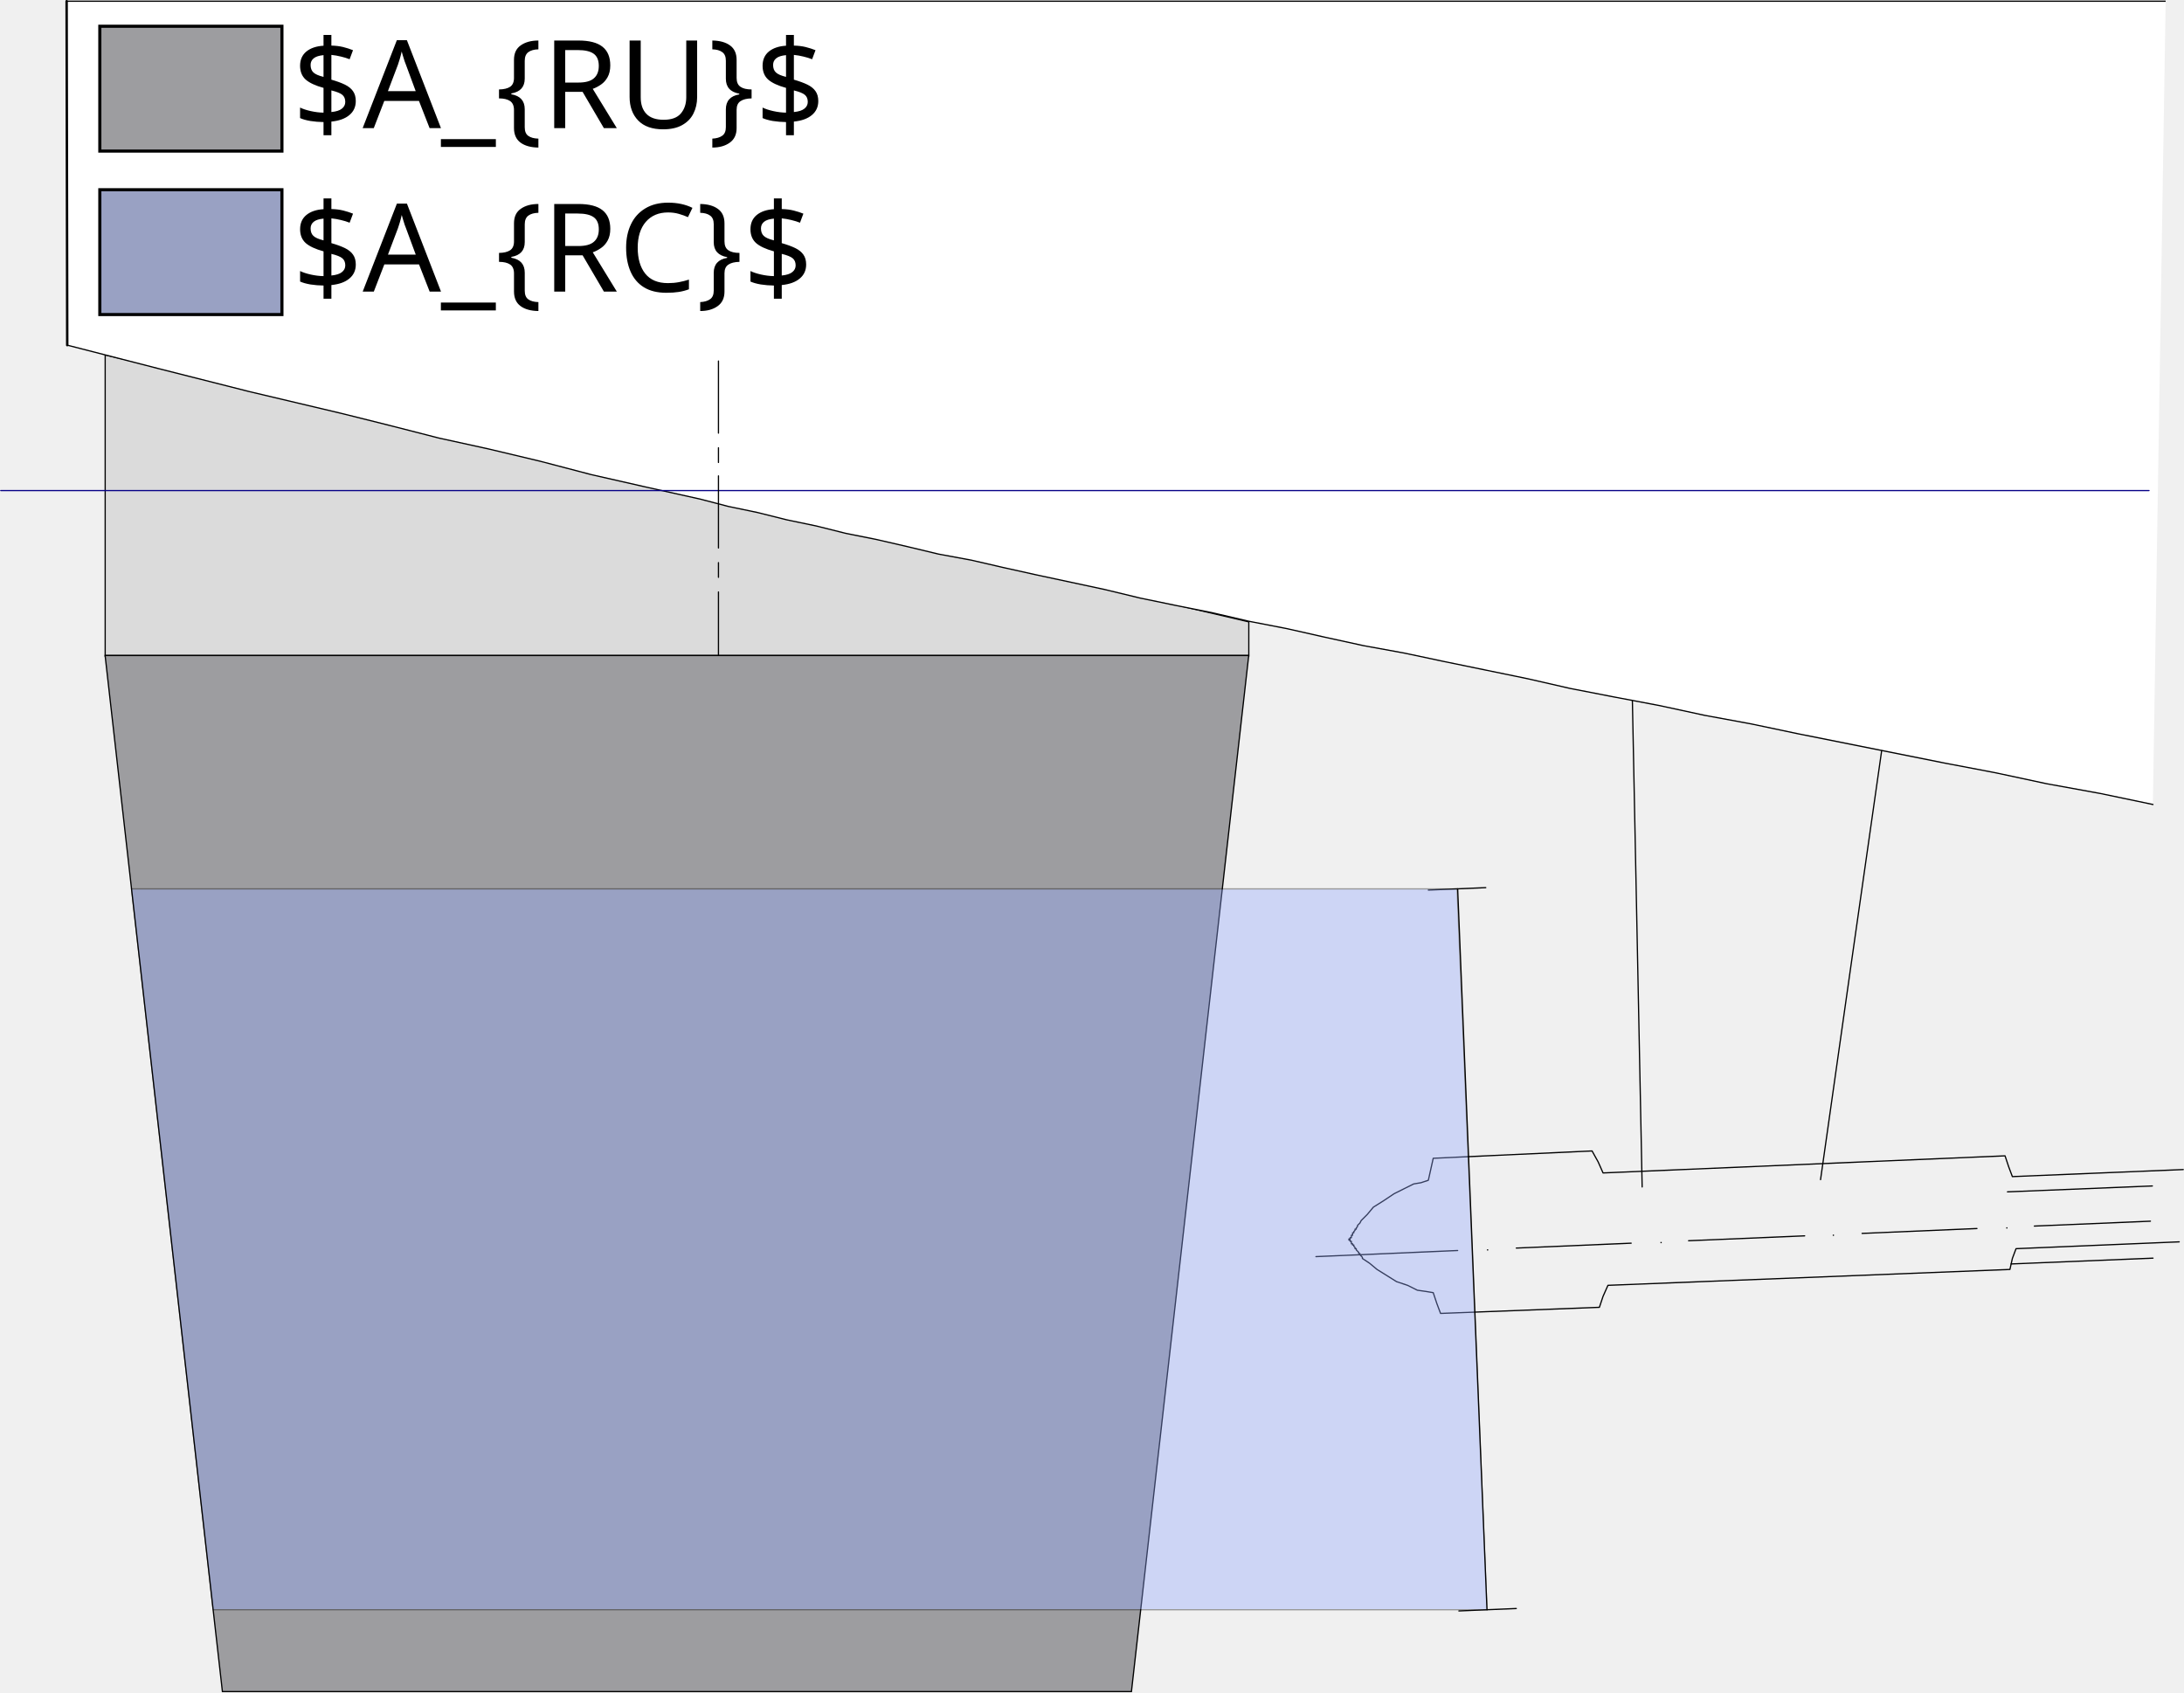
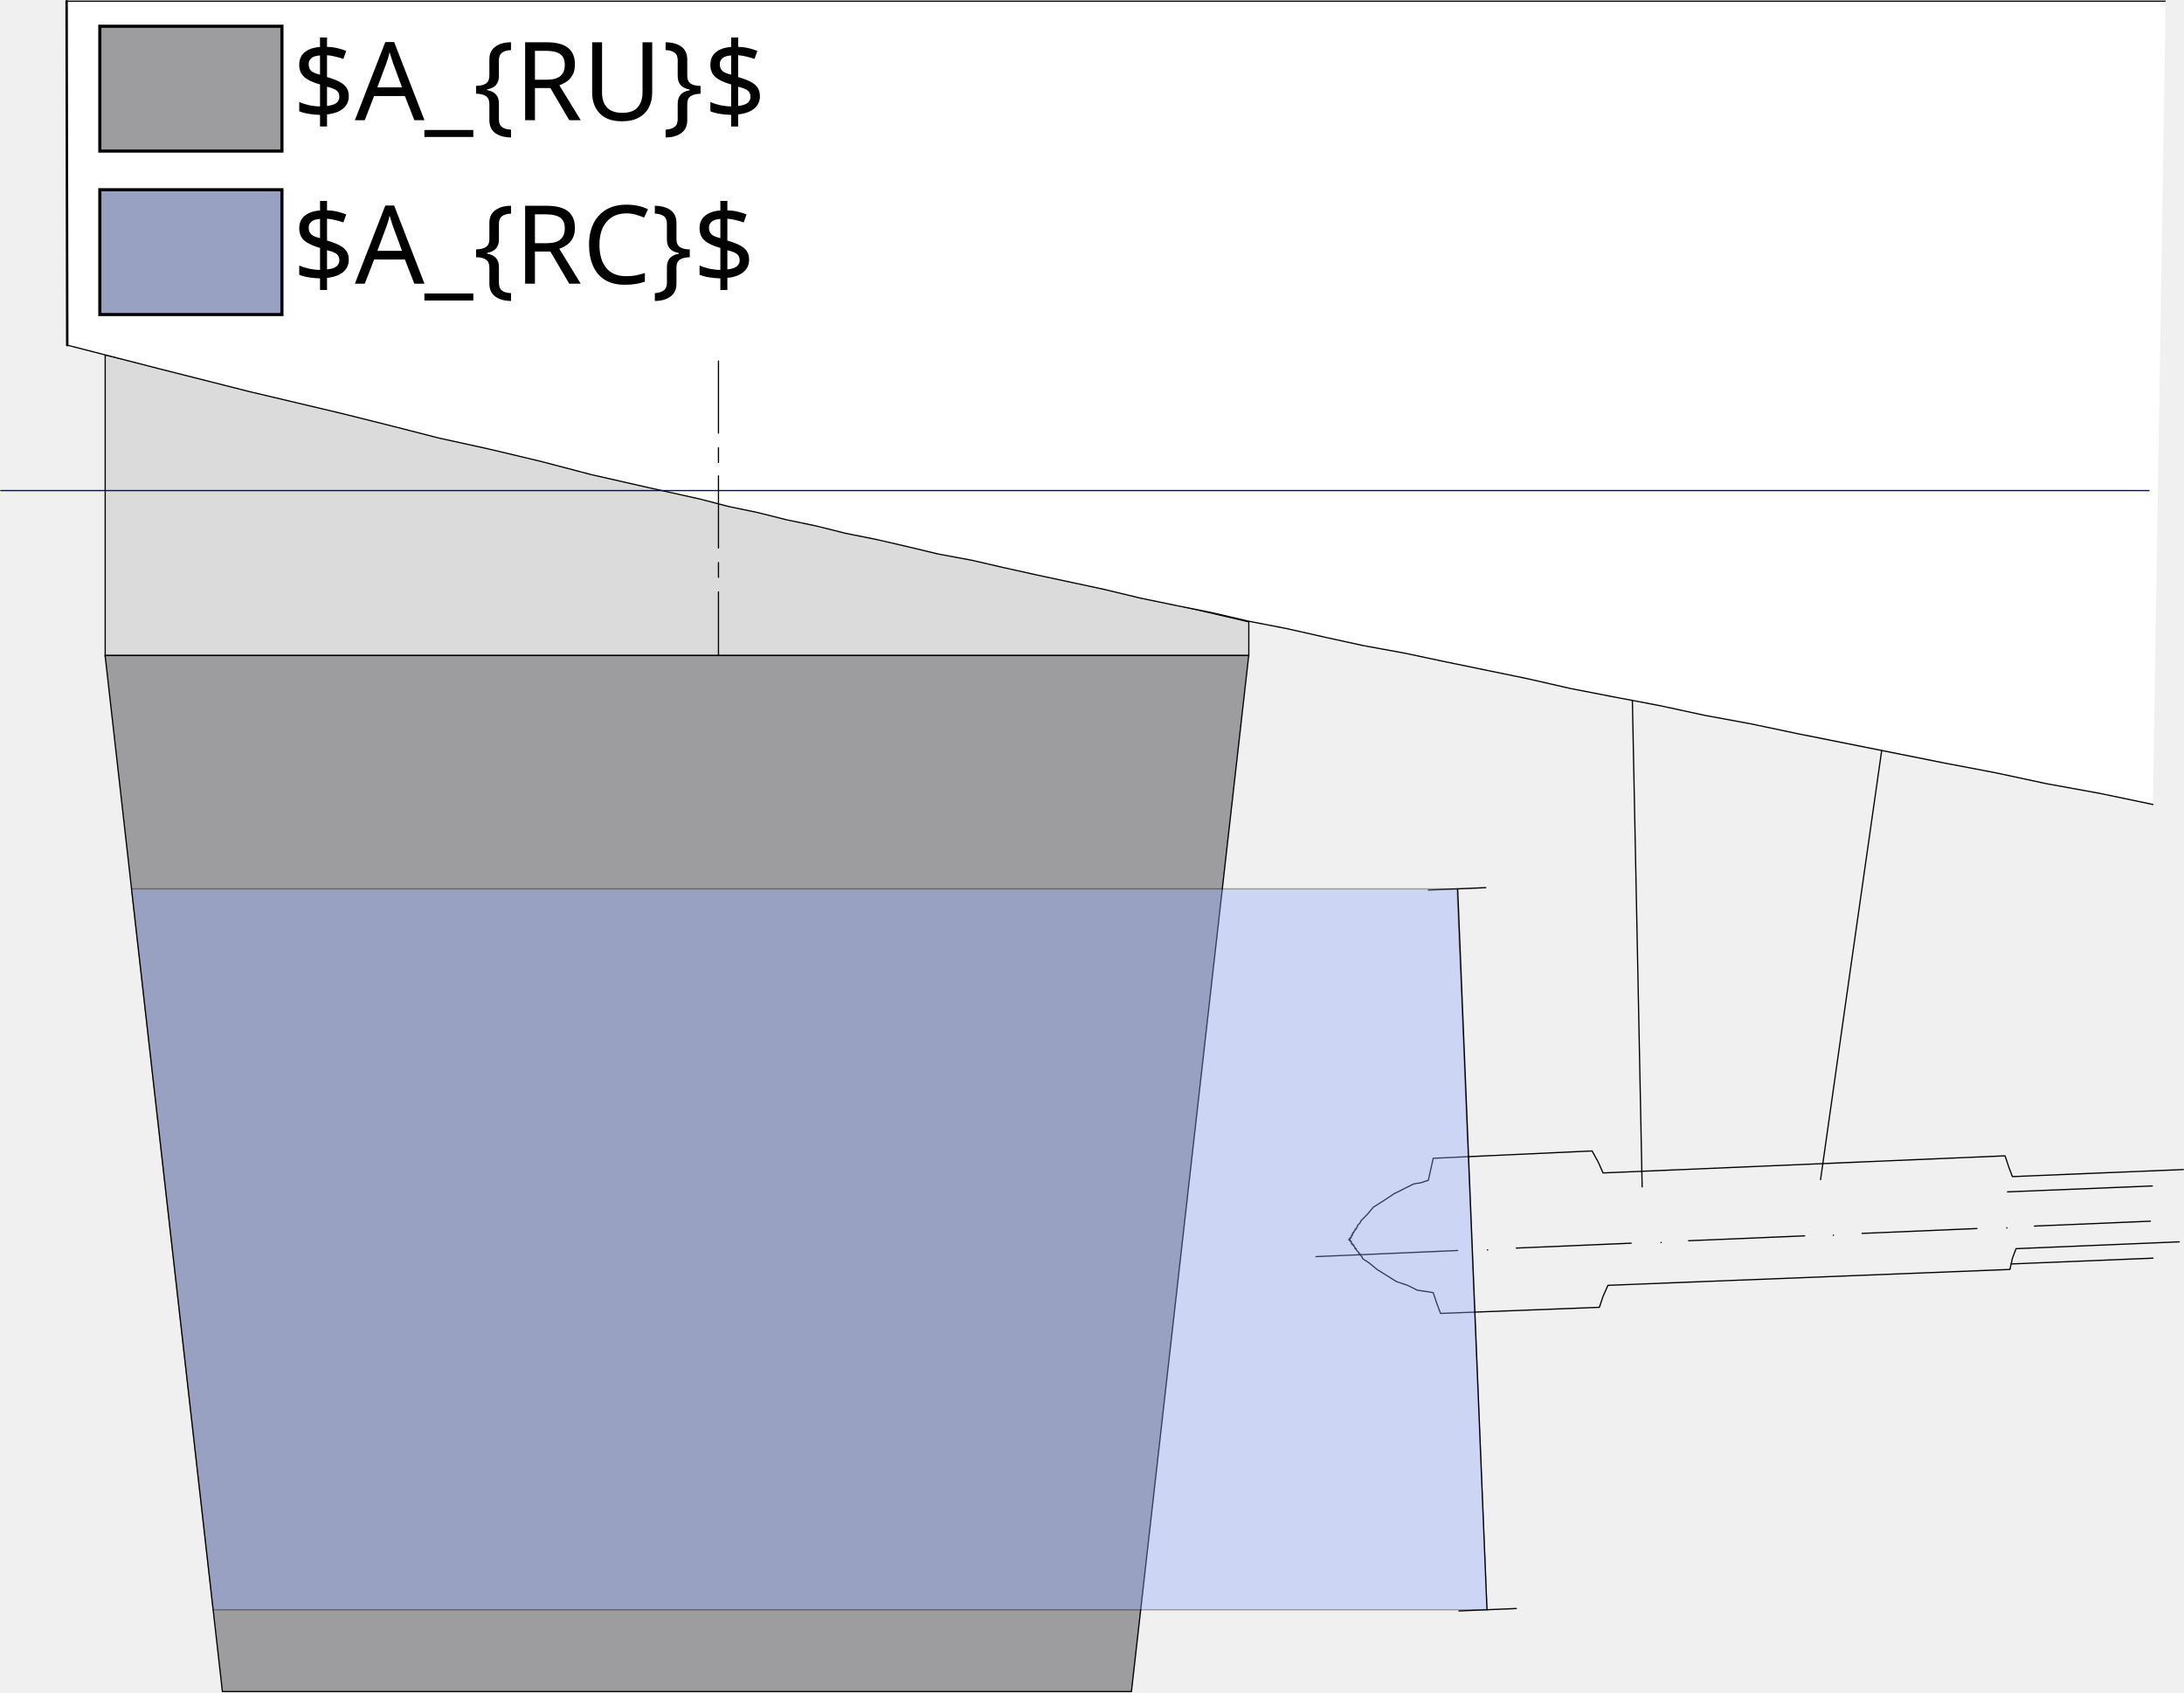
<svg xmlns="http://www.w3.org/2000/svg" version="1.1" width="5.649cm" height="4.377cm" viewBox="0 0 282.425 218.859" id="svg175">
  <defs id="defs175" />
  <path style="opacity:1;fill:#dbdbdb;fill-opacity:1;stroke:#000000;stroke-width:0.158;stroke-dasharray:none;stroke-opacity:1" d="M 13.585,84.853 H 161.492 V 80.428 L 13.585,45.901 Z" id="path191" />
  <path id="path192" d="m 8.596,0.158 0.079,44.482 11.695,3.003 11.852,3.001 6.003,1.424 6.005,1.422 6.321,1.58 6.163,1.58 6.479,1.424 6.636,1.58 6.638,1.738 6.954,1.58 7.11,1.58 3.634,0.949 3.792,0.789 3.792,0.949 3.792,0.791 3.792,0.947 3.951,0.791 4.109,0.947 3.951,0.949 4.267,0.789 4.109,0.949 4.267,0.947 4.425,0.949 4.425,0.947 4.581,1.107 4.583,0.947 4.739,0.949 4.741,1.105 4.9,0.949 4.898,1.105 5.058,1.107 5.214,0.947 5.214,1.107 5.374,1.105 5.372,1.107 5.53,1.263 5.689,1.105 5.847,1.107 5.847,1.263 6.005,1.107 6.005,1.263 6.321,1.263 6.321,1.265 6.321,1.263 6.636,1.263 6.638,1.424 6.952,1.263 6.796,1.422 1.651,-103.898 z" style="fill:#ffffff;fill-opacity:1;stroke:none;stroke-width:1.317" />
  <path stroke-width="0.158" stroke-linecap="round" stroke-linejoin="round" fill="none" stroke="#000000" d="m 184.712,115.118 7.427,-0.316" id="path1" />
  <path stroke-width="0.158" stroke-linecap="round" stroke-linejoin="round" fill="none" stroke="#000000" d="m 188.663,208.351 7.427,-0.316" id="path3" />
  <path stroke-width="0.158" stroke-linecap="round" stroke-linejoin="round" fill="none" stroke="#000000" d="m 188.505,114.96 3.792,93.232" id="path4" />
  <path stroke-width="0.158" stroke-linecap="round" stroke-linejoin="round" fill="none" stroke="#000000" d="m 170.174,162.525 18.33,-0.79" id="path5" />
  <path stroke-width="0.158" stroke-linecap="round" stroke-linejoin="round" fill="none" stroke="#000000" d="m 196.09,161.418 14.854,-0.632" id="path6" />
  <path stroke-width="0.158" stroke-linecap="round" stroke-linejoin="round" fill="none" stroke="#000000" d="m 218.371,160.47 15.012,-0.632" id="path7" />
  <path stroke-width="0.158" stroke-linecap="round" stroke-linejoin="round" fill="none" stroke="#000000" d="m 240.81,159.522 14.854,-0.632" id="path8" />
  <path stroke-width="0.158" stroke-linecap="round" stroke-linejoin="round" fill="none" stroke="#000000" d="m 263.09,158.574 15.012,-0.632" id="path9" />
  <path stroke-width="0.158" stroke-linecap="round" stroke-linejoin="round" fill="none" stroke="#000000" d="m 8.677,44.641 11.694,3.002 11.852,3.002 6.005,1.422 6.005,1.422 6.321,1.58 6.163,1.58 6.479,1.422 6.637,1.58 6.637,1.738 6.953,1.58 7.111,1.58 3.634,0.948 3.793,0.79 3.793,0.948 3.792,0.79 3.792,0.948 3.951,0.79 4.109,0.948 3.951,0.948 4.267,0.79 4.109,0.948 4.267,0.948 4.425,0.948 4.425,0.948 4.583,1.106 4.583,0.948 4.741,0.948 4.741,1.106 4.899,0.948 4.899,1.106 5.057,1.106 5.215,0.948 5.215,1.106 5.373,1.106 5.373,1.106 5.531,1.264 5.689,1.106 5.847,1.106 5.847,1.264 6.005,1.106 6.005,1.264 6.321,1.264 6.321,1.264 6.321,1.264 6.637,1.264 6.637,1.422 6.953,1.264 6.795,1.422" id="path20" />
  <path stroke-width="0.158" stroke-linecap="round" stroke-linejoin="round" fill="none" stroke="#000000" d="m 212.366,153.517 -0.632,-31.446 -0.632,-31.446" id="path22" />
  <path stroke-width="0.158" stroke-linecap="round" stroke-linejoin="round" fill="none" stroke="#000000" d="m 235.437,152.569 3.951,-27.812 3.951,-27.654" id="path23" />
  <path stroke-width="0.158" stroke-linecap="round" stroke-linejoin="round" fill="none" stroke="#000000" d="m 281.825,160.614 -21.105,0.884 -0.474,1.264 -0.316,1.422 -51.989,2.054 -0.632,1.422 -0.474,1.422 -20.543,0.79 -0.474,-1.264 -0.474,-1.422 -0.948,-0.158 -1.106,-0.158 -1.264,-0.632 -1.422,-0.474 -1.264,-0.79 -1.264,-0.79 -0.948,-0.79 -0.948,-0.632 v -0.158 l -0.158,-0.158 -0.158,-0.158 v -0.158 h -0.158 v -0.158 l -0.158,-0.158 -0.158,-0.158 v -0.158 h -0.158 v -0.158 l -0.158,-0.158 v -0.158 h -0.158 v -0.158 h -0.158 v -0.158 -0.158 h -0.158 v -0.158 h -0.158 v -0.158 h 0.158 v -0.158 h 0.158 v -0.158 -0.158 h 0.158 v -0.158 -0.158 h 0.158 v -0.158 l 0.158,-0.158 v -0.158 h 0.158 v -0.158 l 0.158,-0.158 v -0.158 l 0.158,-0.158 0.158,-0.158 0.158,-0.316 0.79,-0.79 0.79,-0.948 1.264,-0.79 1.422,-0.948 1.264,-0.632 1.264,-0.632 0.948,-0.158 0.948,-0.316 0.316,-1.422 0.316,-1.422 20.543,-0.948 0.79,1.422 0.632,1.422 51.989,-2.212 0.474,1.422 0.474,1.264 22.1,-0.911" id="path24" />
  <path stroke-width="0.158" stroke-linecap="round" stroke-linejoin="round" fill="none" stroke="#000000" d="M 0.079,63.445 H 277.92" id="path25" style="stroke:#060086;stroke-opacity:1" />
  <path stroke-width="0.158" stroke-linecap="round" stroke-linejoin="round" fill="none" stroke="#000000" d="m 92.902,46.695 v 9.323" id="path44" />
  <path stroke-width="0.158" stroke-linecap="round" stroke-linejoin="round" fill="none" stroke="#000000" d="m 92.902,57.915 v 1.896" id="path45" />
  <path stroke-width="0.158" stroke-linecap="round" stroke-linejoin="round" fill="none" stroke="#000000" d="m 92.902,61.549 v 9.323" id="path46" />
  <path stroke-width="0.158" stroke-linecap="round" stroke-linejoin="round" fill="none" stroke="#000000" d="m 92.902,72.769 v 1.896" id="path47" />
  <path stroke-width="0.158" stroke-linecap="round" stroke-linejoin="round" fill="none" stroke="#000000" d="m 92.902,76.561 v 9.323" id="path48" />
  <path stroke-width="0.158" stroke-linecap="round" stroke-linejoin="round" fill="none" stroke="#000000" d="m 92.902,87.781 v 1.896" id="path49" />
  <path stroke-width="0.158" stroke-linecap="round" stroke-linejoin="round" fill="none" stroke="#000000" d="m 92.902,91.415 v 9.323" id="path50" />
  <path stroke-width="0.158" stroke-linecap="round" stroke-linejoin="round" fill="none" stroke="#000000" d="m 92.902,102.635 v 1.896" id="path51" />
  <path stroke-width="0.158" stroke-linecap="round" stroke-linejoin="round" fill="none" stroke="#000000" d="m 92.902,106.427 v 9.323" id="path52" />
  <path stroke-width="0.158" stroke-linecap="round" stroke-linejoin="round" fill="none" stroke="#000000" d="m 92.902,117.647 v 1.896" id="path53" />
  <path stroke-width="0.158" stroke-linecap="round" stroke-linejoin="round" fill="none" stroke="#000000" d="m 92.902,121.281 v 9.323" id="path54" />
  <path stroke-width="0.158" stroke-linecap="round" stroke-linejoin="round" fill="none" stroke="#000000" d="m 92.902,132.501 v 1.896" id="path55" />
  <path stroke-width="0.158" stroke-linecap="round" stroke-linejoin="round" fill="none" stroke="#000000" d="m 92.902,136.293 v 9.323" id="path56" />
  <path stroke-width="0.158" stroke-linecap="round" stroke-linejoin="round" fill="none" stroke="#000000" d="m 92.902,147.513 v 1.896" id="path57" />
  <path stroke-width="0.158" stroke-linecap="round" stroke-linejoin="round" fill="none" stroke="#000000" d="m 92.902,151.147 v 9.323" id="path58" />
  <path stroke-width="0.158" stroke-linecap="round" stroke-linejoin="round" fill="none" stroke="#000000" d="m 92.902,162.367 v 1.896" id="path59" />
  <path stroke-width="0.158" stroke-linecap="round" stroke-linejoin="round" fill="none" stroke="#000000" d="m 92.902,166.159 v 9.323" id="path60" />
  <path stroke-width="0.158" stroke-linecap="round" stroke-linejoin="round" fill="none" stroke="#000000" d="m 92.902,177.378 v 1.738" id="path61" />
  <path stroke-width="0.158" stroke-linecap="round" stroke-linejoin="round" fill="none" stroke="#000000" d="m 92.902,181.013 v 9.323" id="path62" />
  <path stroke-width="0.158" stroke-linecap="round" stroke-linejoin="round" fill="none" stroke="#000000" d="m 92.902,192.232 v 1.896" id="path63" />
  <path stroke-width="0.158" stroke-linecap="round" stroke-linejoin="round" fill="none" stroke="#000000" d="m 92.902,196.025 v 9.323" id="path64" />
  <path stroke-width="0.158" stroke-linecap="round" stroke-linejoin="round" fill="none" stroke="#000000" d="m 92.902,207.244 v 1.738" id="path65" />
  <path stroke-width="0.316" stroke-linecap="round" stroke-linejoin="round" fill="none" stroke="#000000" d="M 8.677,44.641 8.598,0.158" id="path68" />
  <path d="m 192.297,161.576 v 0.157 h 0.157 v -0.157 z" id="path78" style="stroke-width:0.158" />
  <path d="m 214.736,160.628 v 0.157 h 0.157 v -0.157 z" id="path79" style="stroke-width:0.158" />
  <path d="m 237.017,159.68 v 0.157 h 0.157 v -0.157 z" id="path80" style="stroke-width:0.158" />
  <path d="m 259.456,158.732 v 0.157 h 0.157 v -0.157 z" id="path81" style="stroke-width:0.158" />
  <path stroke-width="0.158" stroke-linecap="round" stroke-linejoin="round" fill="none" stroke="#000000" d="m 260.088,163.473 18.348,-0.751" id="path150" />
  <path stroke-width="0.158" stroke-linecap="round" stroke-linejoin="round" fill="none" stroke="#000000" d="m 259.614,154.149 18.737,-0.763" id="path151" />
  <path style="fill:#000000;stroke:#000000;stroke-width:0.158;stroke-dasharray:none;stroke-opacity:1" d="M 13.575,84.778 H 161.483" id="path175" />
  <path style="fill:#000000;fill-opacity:1;stroke:#000000;stroke-width:0.158;stroke-dasharray:none;stroke-opacity:1" d="M 8.598,0.158 H 280.07" id="path181" />
  <path style="display:inline;fill:#9d9da0;fill-opacity:1;stroke:#000000;stroke-width:0.158;stroke-dasharray:none;stroke-opacity:1" d="M 161.483,84.778 H 13.575 L 28.745,218.78 h 117.568 z" id="path189" />
  <path style="opacity:0.365;fill:#90a6ff;fill-opacity:1;stroke:#000000;stroke-width:0.158;stroke-dasharray:none;stroke-opacity:1" d="M 192.297,208.193 H 27.547 L 16.992,114.96 H 188.426 Z" id="path190" />
  <g id="g195" transform="translate(-77.05123,-1.454426)">
    <rect style="opacity:1;fill:#9d9da0;fill-opacity:1;stroke:#000000;stroke-width:0.402;stroke-dasharray:none;stroke-opacity:1" id="rect193" width="23.552" height="16.144" x="89.943" y="4.85" />
-     <text xml:space="preserve" style="font-style:normal;font-variant:normal;font-weight:normal;font-stretch:normal;font-size:15.875px;font-family:sans-serif;-inkscape-font-specification:'sans-serif, Normal';font-variant-ligatures:normal;font-variant-caps:normal;font-variant-numeric:normal;font-variant-east-asian:normal;opacity:1;fill:#000000;fill-opacity:1;stroke:none;stroke-width:0.29;stroke-dasharray:none;stroke-opacity:1" x="114.861" y="18.02" id="text193">
-       <tspan style="font-style:normal;font-variant:normal;font-weight:normal;font-stretch:normal;font-size:15.875px;font-family:sans-serif;-inkscape-font-specification:'sans-serif, Normal';font-variant-ligatures:normal;font-variant-caps:normal;font-variant-numeric:normal;font-variant-east-asian:normal;fill:#000000;fill-opacity:1;stroke:none;stroke-width:0.29" x="114.861" y="18.02" id="tspan194">$A_{RU}$</tspan>
+     <text xml:space="preserve" style="font-style:normal;font-variant:normal;font-weight:normal;font-stretch:normal;font-size:15.875px;font-family:sans-serif;-inkscape-font-specification:'sans-serif, Normal';font-variant-ligatures:normal;font-variant-caps:normal;font-variant-numeric:normal;font-variant-east-asian:normal;opacity:1;fill:#000000;fill-opacity:1;stroke:none;stroke-width:0.29;stroke-dasharray:none;stroke-opacity:1" x="114.861" y="17" id="text193">
+       <tspan style="font-style:normal;font-variant:normal;font-weight:normal;font-stretch:normal;font-size:14.111px;font-family:Sans;-inkscape-font-specification:'Sans, Normal';font-variant-ligatures:normal;font-variant-caps:normal;font-variant-numeric:normal;font-variant-east-asian:normal;fill:#000000;fill-opacity:1;stroke:none;stroke-width:0.29" x="114.861" y="17" id="tspan194">$A_{RU}$</tspan>
    </text>
  </g>
  <g id="g195-1" transform="translate(-81.26418,16.92159)">
    <rect style="opacity:1;fill:#99a1c3;fill-opacity:1;stroke:#000000;stroke-width:0.402;stroke-dasharray:none;stroke-opacity:1" id="rect193-1" width="23.552" height="16.144" x="94.156" y="7.617" />
-     <text xml:space="preserve" style="font-style:normal;font-variant:normal;font-weight:normal;font-stretch:normal;font-size:15.875px;font-family:Sans;-inkscape-font-specification:'Sans, Normal';font-variant-ligatures:normal;font-variant-caps:normal;font-variant-numeric:normal;font-variant-east-asian:normal;opacity:1;fill:#000000;fill-opacity:1;stroke:none;stroke-width:0.29;stroke-dasharray:none;stroke-opacity:1" x="119.074" y="20.788" id="text193-7">
-       <tspan style="font-style:normal;font-variant:normal;font-weight:normal;font-stretch:normal;font-size:15.875px;font-family:Sans;-inkscape-font-specification:'Sans, Normal';font-variant-ligatures:normal;font-variant-caps:normal;font-variant-numeric:normal;font-variant-east-asian:normal;fill:#000000;fill-opacity:1;stroke:none;stroke-width:0.29" x="119.074" y="20.788" id="tspan194-1">$A_{RC}$</tspan>
+     <text xml:space="preserve" style="font-style:normal;font-variant:normal;font-weight:normal;font-stretch:normal;font-size:15.875px;font-family:Sans;-inkscape-font-specification:'Sans, Normal';font-variant-ligatures:normal;font-variant-caps:normal;font-variant-numeric:normal;font-variant-east-asian:normal;opacity:1;fill:#000000;fill-opacity:1;stroke:none;stroke-width:0.29;stroke-dasharray:none;stroke-opacity:1" x="119.074" y="19.768" id="text193-7">
+       <tspan style="font-style:normal;font-variant:normal;font-weight:normal;font-stretch:normal;font-size:14.111px;font-family:Sans;-inkscape-font-specification:'Sans, Normal';font-variant-ligatures:normal;font-variant-caps:normal;font-variant-numeric:normal;font-variant-east-asian:normal;fill:#000000;fill-opacity:1;stroke:none;stroke-width:0.29" x="119.074" y="19.768" id="tspan194-1">$A_{RC}$</tspan>
    </text>
  </g>
</svg>
